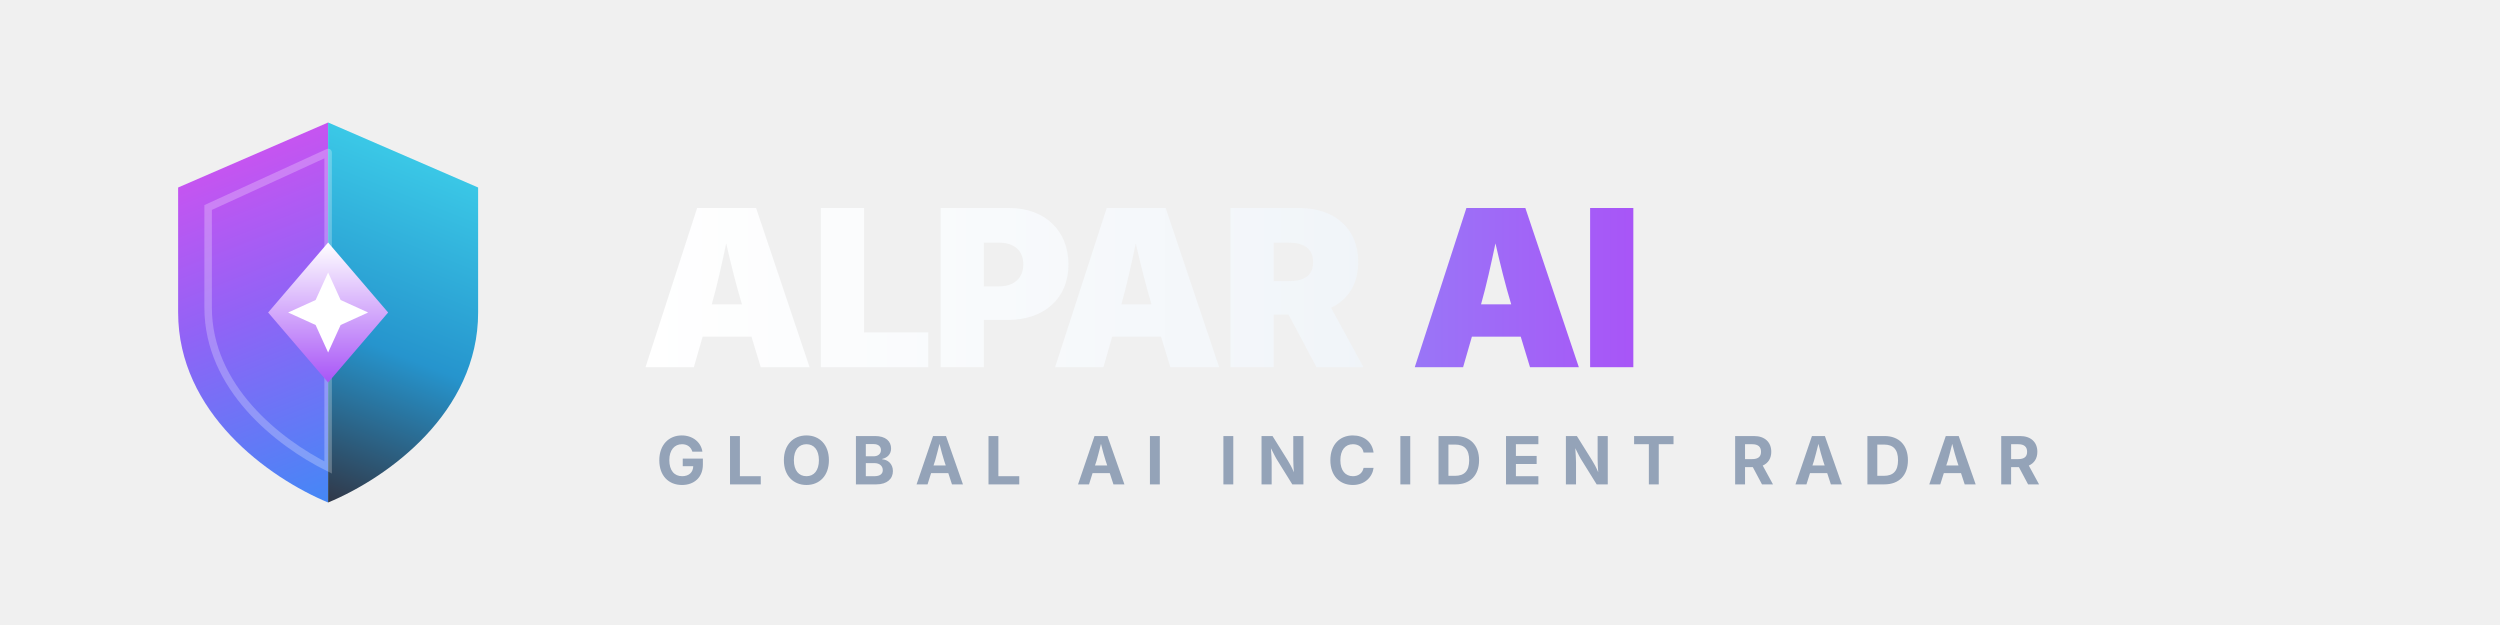
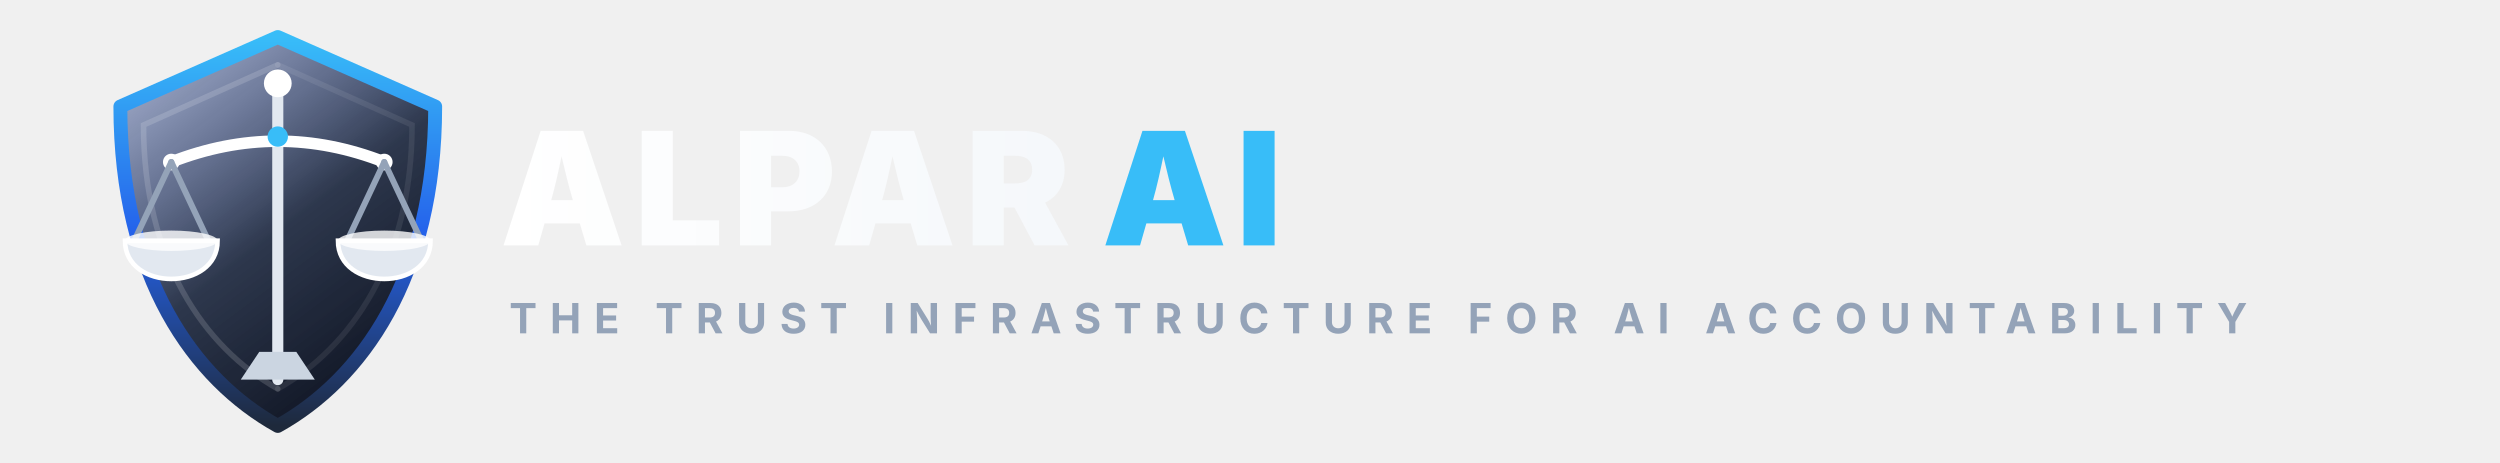
- <svg xmlns="http://www.w3.org/2000/svg" viewBox="0 0 320 80" width="100%" height="100%" fill="none">
+ <svg xmlns="http://www.w3.org/2000/svg" viewBox="0 0 540 100" width="100%" height="100%" fill="none">
  <defs>
-     <linearGradient id="alpar-text-grad-alpar" x1="0%" y1="0%" x2="100%" y2="0%">
+     <linearGradient id="h-shield-fill-dark" x1="20" y1="10" x2="80" y2="90" gradientUnits="userSpaceOnUse">
+       <stop offset="0%" stop-color="#1e3a8a" stop-opacity="0.35" />
+       <stop offset="50%" stop-color="#0b1730" stop-opacity="0.85" />
+       <stop offset="100%" stop-color="#020612" stop-opacity="0.98" />
+     </linearGradient>
+     <linearGradient id="h-shield-stroke-dark" x1="50" y1="8" x2="50" y2="92" gradientUnits="userSpaceOnUse">
+       <stop offset="0%" stop-color="#38bdf8" />
+       <stop offset="50%" stop-color="#2563eb" />
+       <stop offset="100%" stop-color="#1e293b" />
+     </linearGradient>
+     <linearGradient id="h-text-alpar-dark" x1="0%" y1="0%" x2="100%" y2="0%">
      <stop offset="0%" stop-color="#ffffff" />
-       <stop offset="70%" stop-color="#f1f5f9" />
-       <stop offset="100%" stop-color="#e2e8f0" />
-     </linearGradient>
-     <linearGradient id="alpar-text-grad-ai" x1="0%" y1="0%" x2="100%" y2="0%">
-       <stop offset="0%" stop-color="#67e8f9" />
-       <stop offset="100%" stop-color="#a855f7" />
-     </linearGradient>
-     <linearGradient id="alpar-wm-shield-left" x1="20" y1="12" x2="50" y2="88" gradientUnits="userSpaceOnUse">
-       <stop offset="0%" stop-color="#d946ef" />
-       <stop offset="50%" stop-color="#8b5cf6" />
-       <stop offset="100%" stop-color="#3b82f6" />
-     </linearGradient>
-     <linearGradient id="alpar-wm-shield-right" x1="80" y1="12" x2="50" y2="88" gradientUnits="userSpaceOnUse">
-       <stop offset="0%" stop-color="#22d3ee" />
-       <stop offset="60%" stop-color="#0284c7" />
-       <stop offset="100%" stop-color="#0f172a" />
-     </linearGradient>
-     <linearGradient id="alpar-wm-core" x1="50" y1="36" x2="50" y2="64" gradientUnits="userSpaceOnUse">
-       <stop offset="0%" stop-color="#ffffff" />
-       <stop offset="100%" stop-color="#a855f7" />
+       <stop offset="100%" stop-color="#f1f5f9" />
    </linearGradient>
  </defs>
-   <g transform="translate(10, 8) scale(0.64)">
-     <path d="M 50,12 L 20,25 V 50 C 20,70 38,83 50,88 Z" fill="url(#alpar-wm-shield-left)" fill-opacity="0.95" />
-     <path d="M 50,12 L 80,25 V 50 C 80,70 62,83 50,88 Z" fill="url(#alpar-wm-shield-right)" fill-opacity="0.85" />
-     <path d="M 50,18 L 26,29 V 49 C 26,65 40,76 50,81 V 18" stroke="#ffffff" stroke-width="1.5" stroke-opacity="0.25" stroke-linecap="round" />
-     <path d="M 50,36 L 62,50 L 50,64 L 38,50 Z" fill="url(#alpar-wm-core)" />
-     <path d="M 50,42 L 52.5,47.5 L 58,50 L 52.5,52.5 L 50,58 L 47.5,52.5 L 42,50 L 47.5,47.5 Z" fill="#ffffff" />
+   <g transform="translate(10, 0)">
+     <path d="M 50, 8 L 16, 23 C 16, 60 32, 82 50, 92 C 68, 82 84, 60 84, 23 Z" fill="url(#h-shield-fill-dark)" stroke="url(#h-shield-stroke-dark)" stroke-width="3" stroke-linejoin="round" />
+     <path d="M 50, 14 L 21, 27 C 21, 56 34, 75 50, 84" stroke="#ffffff" stroke-opacity="0.15" stroke-width="1.2" stroke-linecap="round" />
+     <path d="M 50, 14 L 79, 27 C 79, 56 66, 75 50, 84" stroke="#ffffff" stroke-opacity="0.08" stroke-width="1.2" stroke-linecap="round" />
+     <line x1="50" y1="18" x2="50" y2="82" stroke="#e2e8f0" stroke-width="2.4" stroke-linecap="round" />
+     <circle cx="50" cy="18" r="3" fill="#ffffff" />
+     <path d="M 42,82 L 58,82 L 54,76 L 46,76 Z" fill="#cbd5e1" />
+     <path d="M 27, 35 Q 50, 26 73, 35" stroke="#ffffff" stroke-width="2.5" stroke-linecap="round" fill="none" />
+     <circle cx="50" cy="29.5" r="2.2" fill="#38bdf8" />
+     <circle cx="27" cy="35" r="1.8" fill="#ffffff" />
+     <circle cx="73" cy="35" r="1.8" fill="#ffffff" />
+     <line x1="27" y1="35" x2="19" y2="52" stroke="#94a3b8" stroke-width="1.3" stroke-linecap="round" />
+     <line x1="27" y1="35" x2="35" y2="52" stroke="#94a3b8" stroke-width="1.3" stroke-linecap="round" />
+     <path d="M 17, 52 C 17, 63 37, 63 37, 52 Z" fill="#e2e8f0" stroke="#ffffff" stroke-width="1" />
+     <ellipse cx="27" cy="52" rx="10" ry="2.2" fill="#ffffff" fill-opacity="0.8" />
+     <line x1="73" y1="35" x2="65" y2="52" stroke="#94a3b8" stroke-width="1.3" stroke-linecap="round" />
+     <line x1="73" y1="35" x2="81" y2="52" stroke="#94a3b8" stroke-width="1.3" stroke-linecap="round" />
+     <path d="M 63, 52 C 63, 63 83, 63 83, 52 Z" fill="#e2e8f0" stroke="#ffffff" stroke-width="1" />
+     <ellipse cx="73" cy="52" rx="10" ry="2.2" fill="#ffffff" fill-opacity="0.8" />
  </g>
-   <text x="82" y="47" font-family="system-ui, -apple-system, sans-serif" font-size="28" font-weight="900" letter-spacing="-0.5px">
-     <tspan fill="url(#alpar-text-grad-alpar)">ALPAR </tspan>
-     <tspan fill="url(#alpar-text-grad-ai)">AI</tspan>
-   </text>
-   <text x="84" y="62" font-family="system-ui, -apple-system, sans-serif" font-size="8.5" font-weight="700" fill="#94a3b8" letter-spacing="2.5px">
-     GLOBAL AI INCIDENT RADAR
-   </text>
+   <g transform="translate(108, 0)">
+     <text x="0" y="53" font-family="-apple-system, BlinkMacSystemFont, 'Inter', 'Segoe UI', Roboto, sans-serif" font-size="34" font-weight="900" letter-spacing="2px">
+       <tspan fill="url(#h-text-alpar-dark)">ALPAR </tspan>
+       <tspan fill="#38bdf8">AI</tspan>
+     </text>
+     <text x="2" y="72" font-family="-apple-system, BlinkMacSystemFont, 'Inter', 'Segoe UI', Roboto, sans-serif" font-size="9" font-weight="700" fill="#94a3b8" letter-spacing="2.8px">
+       THE TRUST INFRASTRUCTURE FOR AI ACCOUNTABILITY
+     </text>
+   </g>
</svg>
